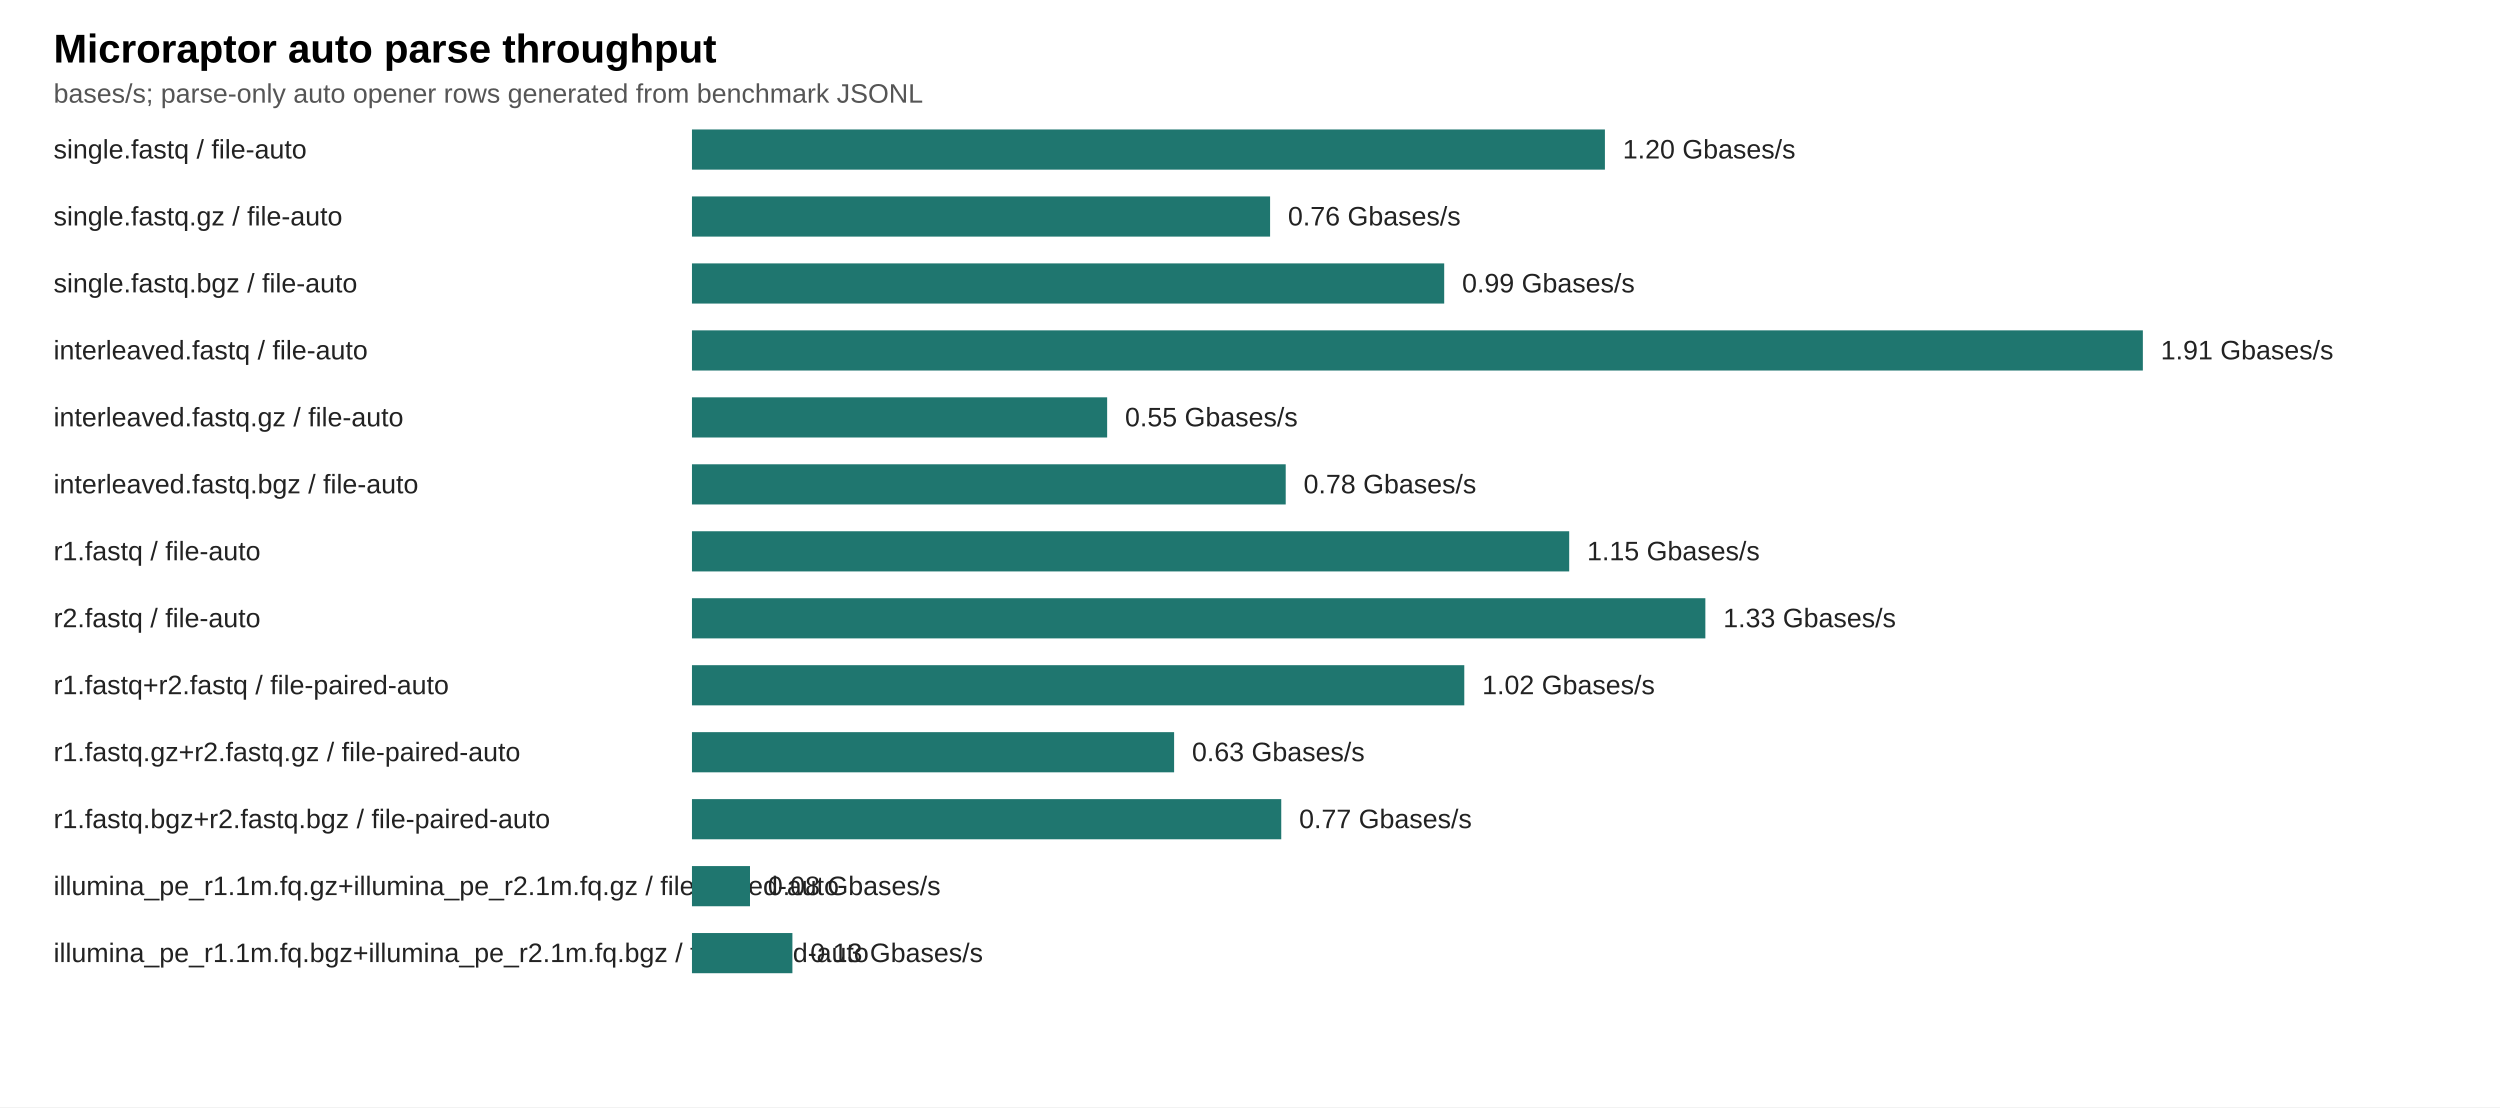
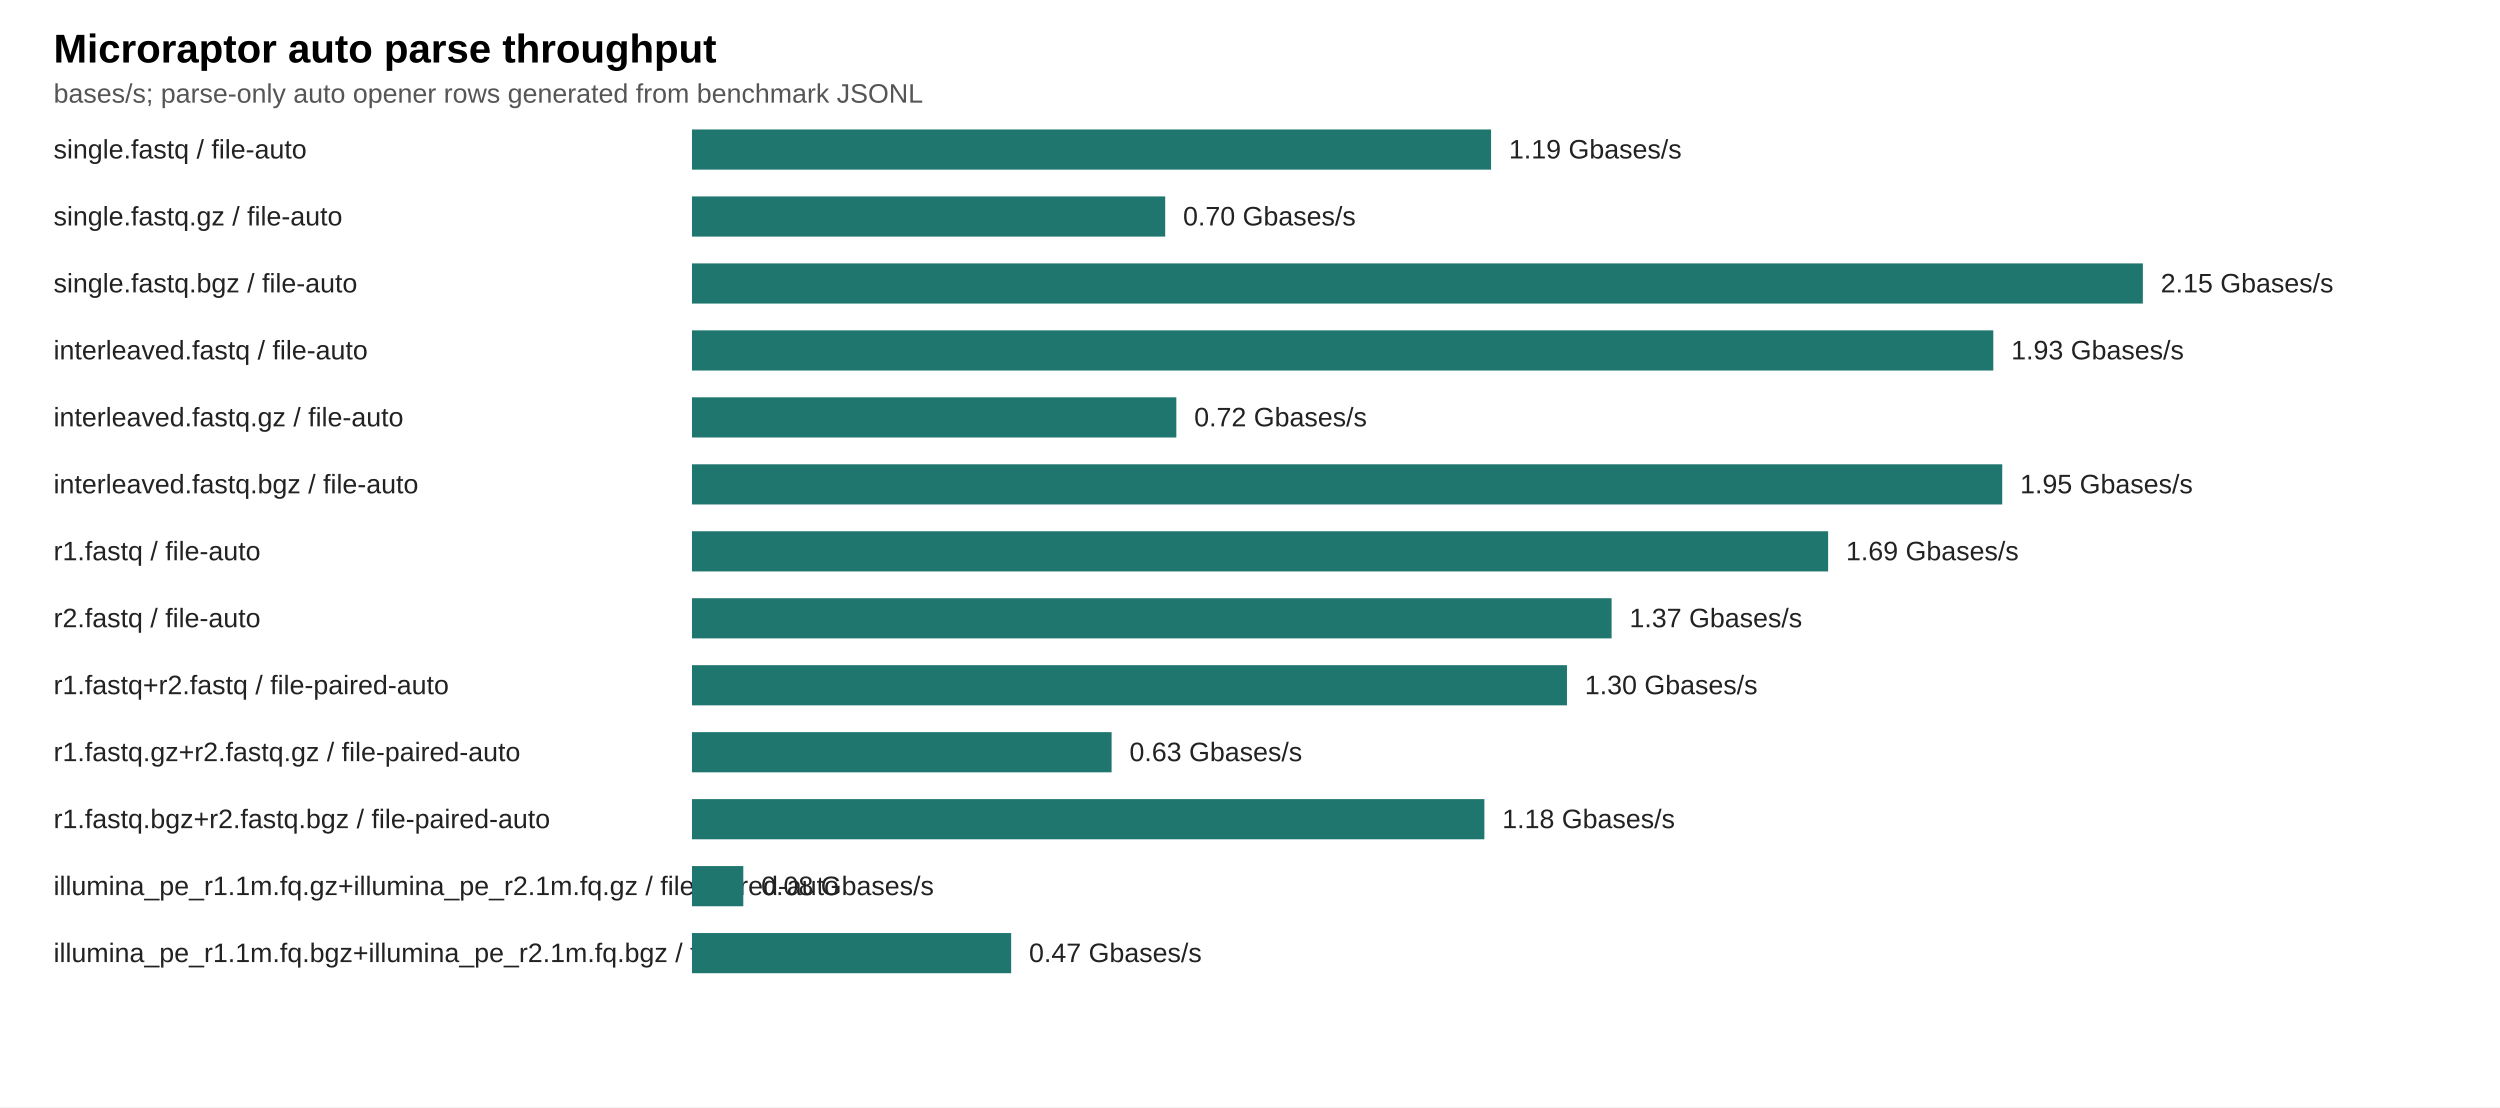
<svg xmlns="http://www.w3.org/2000/svg" width="1120" height="496" viewBox="0 0 1120 496">
  <rect width="100%" height="100%" fill="white" />
  <text x="24" y="28" font-family="Arial, sans-serif" font-size="18" font-weight="700">Microraptor auto parse throughput</text>
  <text x="24" y="46" font-family="Arial, sans-serif" font-size="12" fill="#555">bases/s; parse-only auto opener rows generated from benchmark JSONL</text>
  <text x="24" y="71" font-family="Arial, sans-serif" font-size="12" fill="#222">single.fastq / file-auto</text>
-   <rect x="310" y="58" width="409" height="18" fill="#1f766f" />
-   <text x="727" y="71" font-family="Arial, sans-serif" font-size="12" fill="#222">1.20 Gbases/s</text>
+   <rect x="310" y="58" width="358" height="18" fill="#1f766f" />
+   <text x="676" y="71" font-family="Arial, sans-serif" font-size="12" fill="#222">1.19 Gbases/s</text>
  <text x="24" y="101" font-family="Arial, sans-serif" font-size="12" fill="#222">single.fastq.gz / file-auto</text>
-   <rect x="310" y="88" width="259" height="18" fill="#1f766f" />
-   <text x="577" y="101" font-family="Arial, sans-serif" font-size="12" fill="#222">0.76 Gbases/s</text>
+   <rect x="310" y="88" width="212" height="18" fill="#1f766f" />
+   <text x="530" y="101" font-family="Arial, sans-serif" font-size="12" fill="#222">0.70 Gbases/s</text>
  <text x="24" y="131" font-family="Arial, sans-serif" font-size="12" fill="#222">single.fastq.bgz / file-auto</text>
-   <rect x="310" y="118" width="337" height="18" fill="#1f766f" />
-   <text x="655" y="131" font-family="Arial, sans-serif" font-size="12" fill="#222">0.99 Gbases/s</text>
+   <rect x="310" y="118" width="650" height="18" fill="#1f766f" />
+   <text x="968" y="131" font-family="Arial, sans-serif" font-size="12" fill="#222">2.15 Gbases/s</text>
  <text x="24" y="161" font-family="Arial, sans-serif" font-size="12" fill="#222">interleaved.fastq / file-auto</text>
-   <rect x="310" y="148" width="650" height="18" fill="#1f766f" />
-   <text x="968" y="161" font-family="Arial, sans-serif" font-size="12" fill="#222">1.91 Gbases/s</text>
+   <rect x="310" y="148" width="583" height="18" fill="#1f766f" />
+   <text x="901" y="161" font-family="Arial, sans-serif" font-size="12" fill="#222">1.93 Gbases/s</text>
  <text x="24" y="191" font-family="Arial, sans-serif" font-size="12" fill="#222">interleaved.fastq.gz / file-auto</text>
-   <rect x="310" y="178" width="186" height="18" fill="#1f766f" />
-   <text x="504" y="191" font-family="Arial, sans-serif" font-size="12" fill="#222">0.55 Gbases/s</text>
+   <rect x="310" y="178" width="217" height="18" fill="#1f766f" />
+   <text x="535" y="191" font-family="Arial, sans-serif" font-size="12" fill="#222">0.72 Gbases/s</text>
  <text x="24" y="221" font-family="Arial, sans-serif" font-size="12" fill="#222">interleaved.fastq.bgz / file-auto</text>
-   <rect x="310" y="208" width="266" height="18" fill="#1f766f" />
-   <text x="584" y="221" font-family="Arial, sans-serif" font-size="12" fill="#222">0.78 Gbases/s</text>
+   <rect x="310" y="208" width="587" height="18" fill="#1f766f" />
+   <text x="905" y="221" font-family="Arial, sans-serif" font-size="12" fill="#222">1.95 Gbases/s</text>
  <text x="24" y="251" font-family="Arial, sans-serif" font-size="12" fill="#222">r1.fastq / file-auto</text>
-   <rect x="310" y="238" width="393" height="18" fill="#1f766f" />
-   <text x="711" y="251" font-family="Arial, sans-serif" font-size="12" fill="#222">1.15 Gbases/s</text>
+   <rect x="310" y="238" width="509" height="18" fill="#1f766f" />
+   <text x="827" y="251" font-family="Arial, sans-serif" font-size="12" fill="#222">1.69 Gbases/s</text>
  <text x="24" y="281" font-family="Arial, sans-serif" font-size="12" fill="#222">r2.fastq / file-auto</text>
-   <rect x="310" y="268" width="454" height="18" fill="#1f766f" />
-   <text x="772" y="281" font-family="Arial, sans-serif" font-size="12" fill="#222">1.33 Gbases/s</text>
+   <rect x="310" y="268" width="412" height="18" fill="#1f766f" />
+   <text x="730" y="281" font-family="Arial, sans-serif" font-size="12" fill="#222">1.37 Gbases/s</text>
  <text x="24" y="311" font-family="Arial, sans-serif" font-size="12" fill="#222">r1.fastq+r2.fastq / file-paired-auto</text>
-   <rect x="310" y="298" width="346" height="18" fill="#1f766f" />
-   <text x="664" y="311" font-family="Arial, sans-serif" font-size="12" fill="#222">1.02 Gbases/s</text>
+   <rect x="310" y="298" width="392" height="18" fill="#1f766f" />
+   <text x="710" y="311" font-family="Arial, sans-serif" font-size="12" fill="#222">1.30 Gbases/s</text>
  <text x="24" y="341" font-family="Arial, sans-serif" font-size="12" fill="#222">r1.fastq.gz+r2.fastq.gz / file-paired-auto</text>
-   <rect x="310" y="328" width="216" height="18" fill="#1f766f" />
-   <text x="534" y="341" font-family="Arial, sans-serif" font-size="12" fill="#222">0.63 Gbases/s</text>
+   <rect x="310" y="328" width="188" height="18" fill="#1f766f" />
+   <text x="506" y="341" font-family="Arial, sans-serif" font-size="12" fill="#222">0.63 Gbases/s</text>
  <text x="24" y="371" font-family="Arial, sans-serif" font-size="12" fill="#222">r1.fastq.bgz+r2.fastq.bgz / file-paired-auto</text>
-   <rect x="310" y="358" width="264" height="18" fill="#1f766f" />
-   <text x="582" y="371" font-family="Arial, sans-serif" font-size="12" fill="#222">0.77 Gbases/s</text>
+   <rect x="310" y="358" width="355" height="18" fill="#1f766f" />
+   <text x="673" y="371" font-family="Arial, sans-serif" font-size="12" fill="#222">1.18 Gbases/s</text>
  <text x="24" y="401" font-family="Arial, sans-serif" font-size="12" fill="#222">illumina_pe_r1.1m.fq.gz+illumina_pe_r2.1m.fq.gz / file-paired-auto</text>
-   <rect x="310" y="388" width="26" height="18" fill="#1f766f" />
-   <text x="344" y="401" font-family="Arial, sans-serif" font-size="12" fill="#222">0.08 Gbases/s</text>
+   <rect x="310" y="388" width="23" height="18" fill="#1f766f" />
+   <text x="341" y="401" font-family="Arial, sans-serif" font-size="12" fill="#222">0.08 Gbases/s</text>
  <text x="24" y="431" font-family="Arial, sans-serif" font-size="12" fill="#222">illumina_pe_r1.1m.fq.bgz+illumina_pe_r2.1m.fq.bgz / file-paired-auto</text>
-   <rect x="310" y="418" width="45" height="18" fill="#1f766f" />
-   <text x="363" y="431" font-family="Arial, sans-serif" font-size="12" fill="#222">0.13 Gbases/s</text>
+   <rect x="310" y="418" width="143" height="18" fill="#1f766f" />
+   <text x="461" y="431" font-family="Arial, sans-serif" font-size="12" fill="#222">0.47 Gbases/s</text>
</svg>
